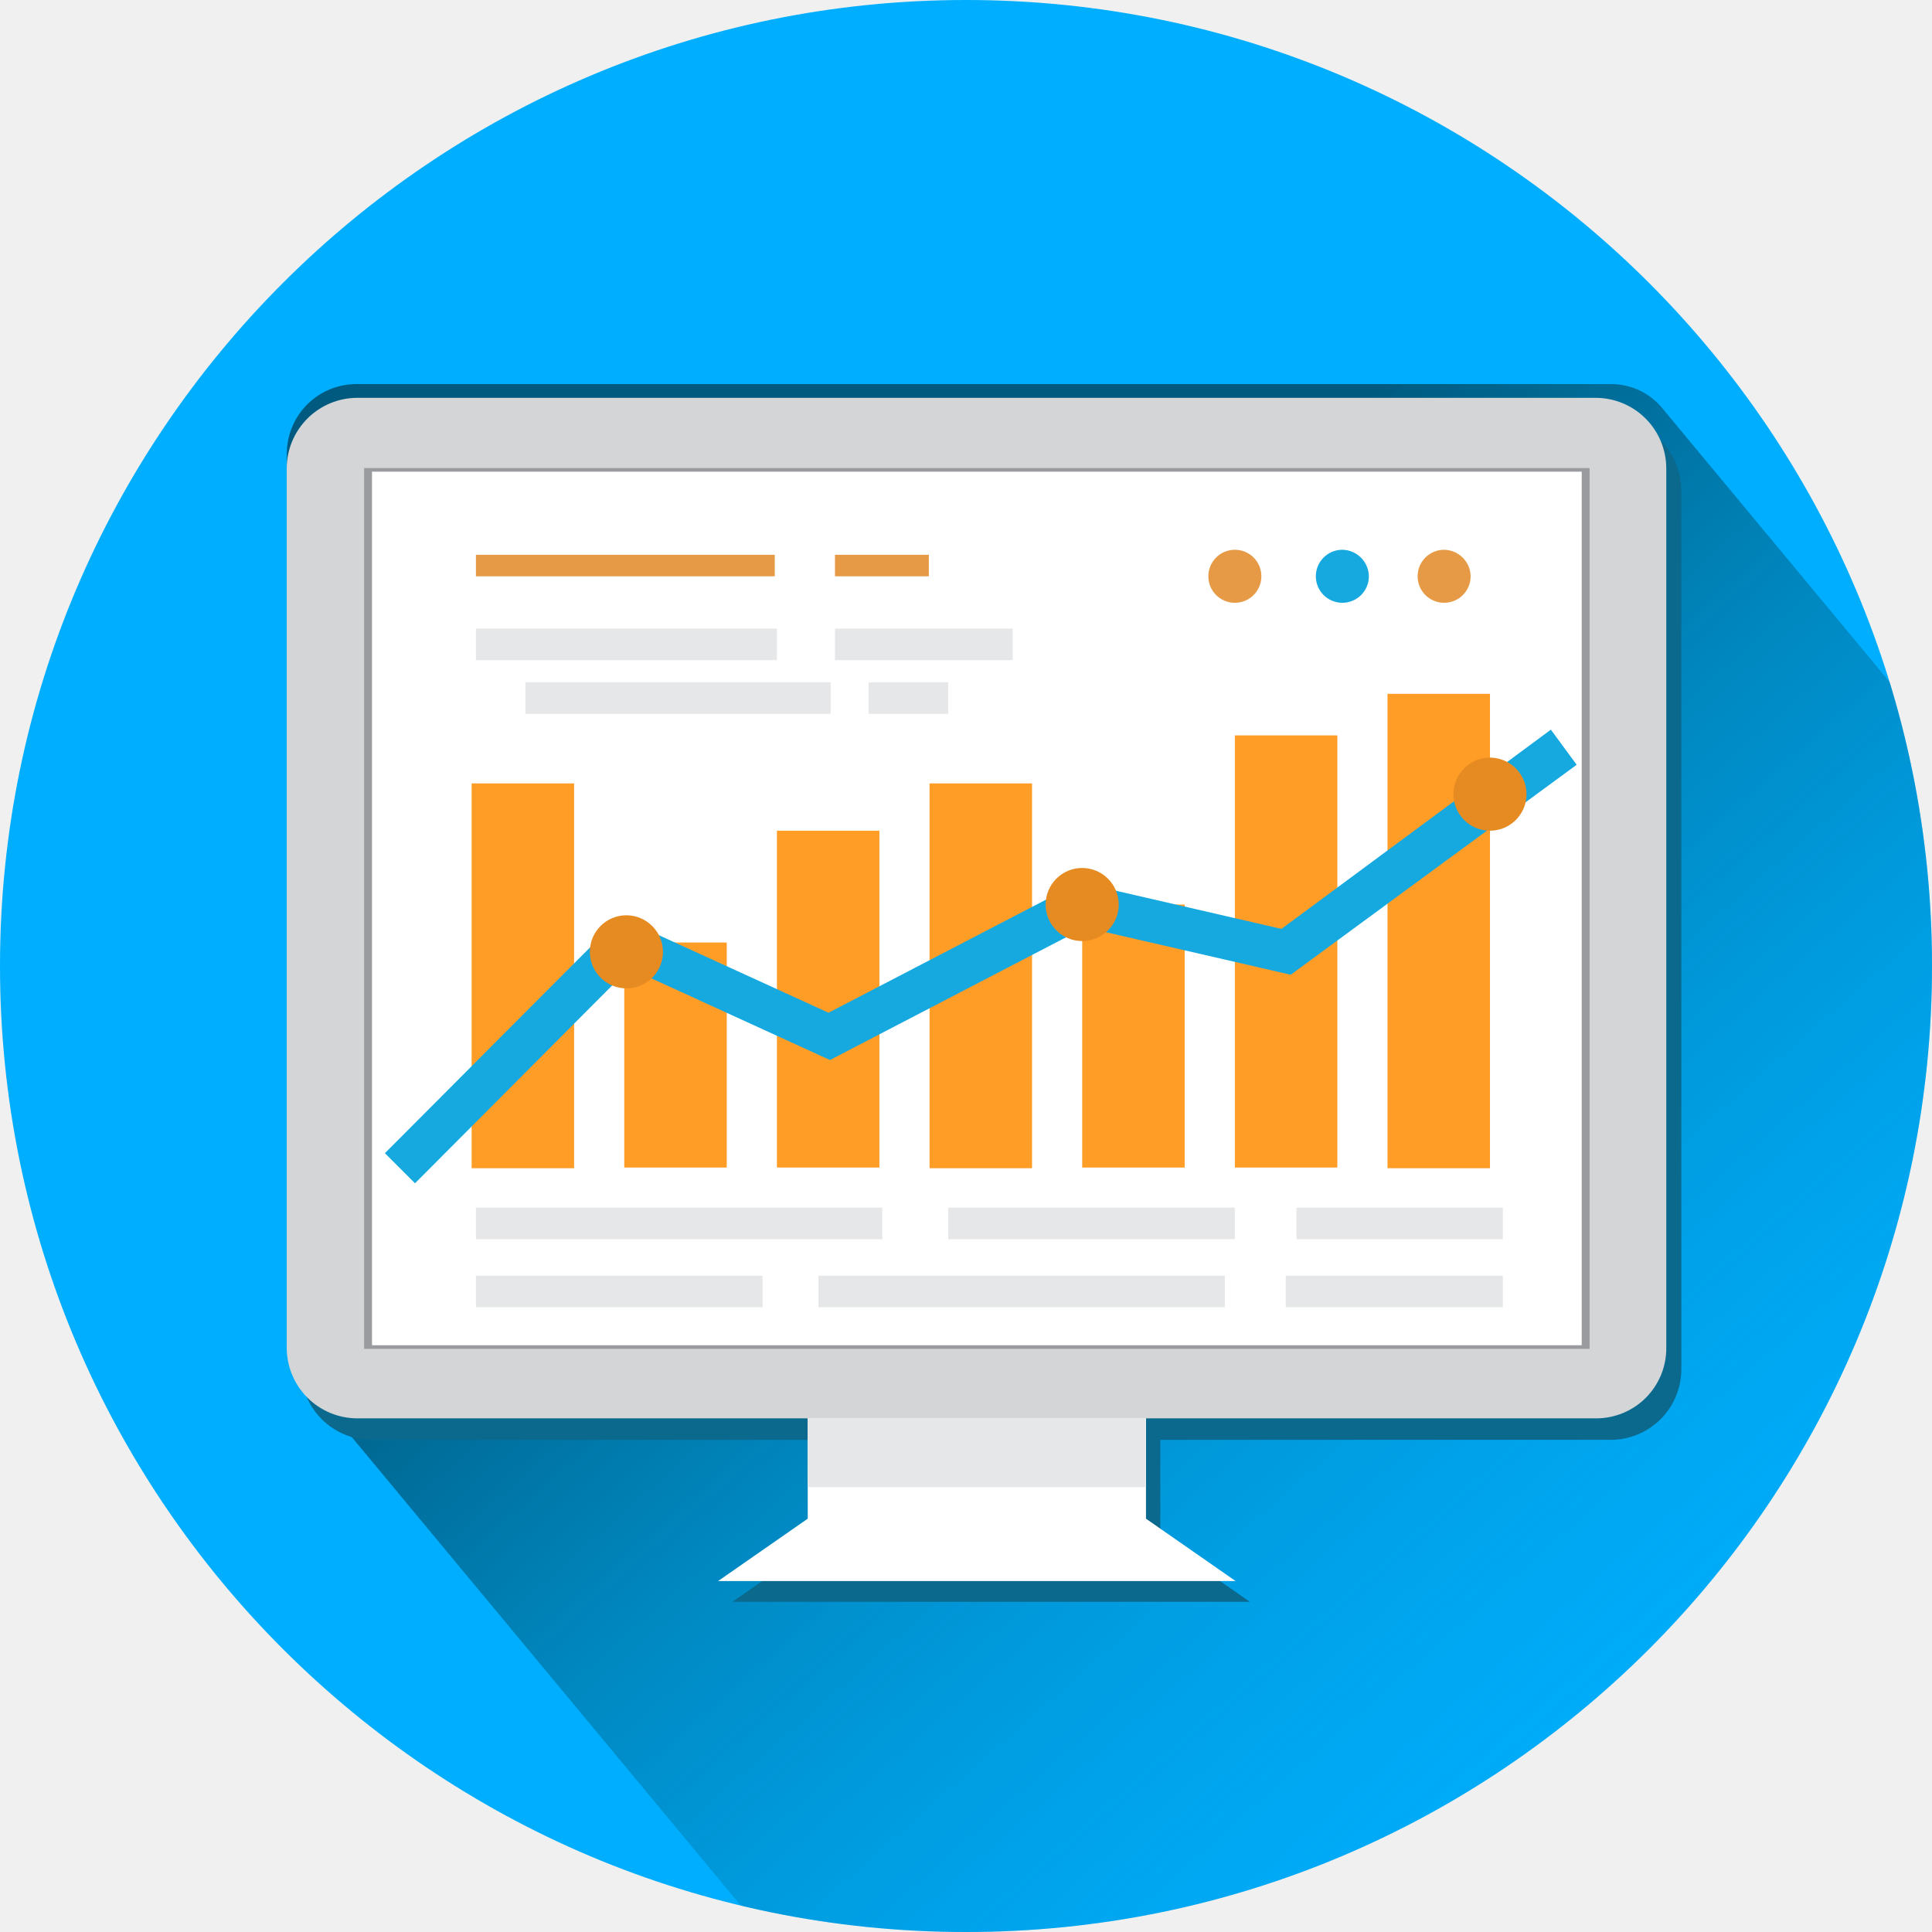
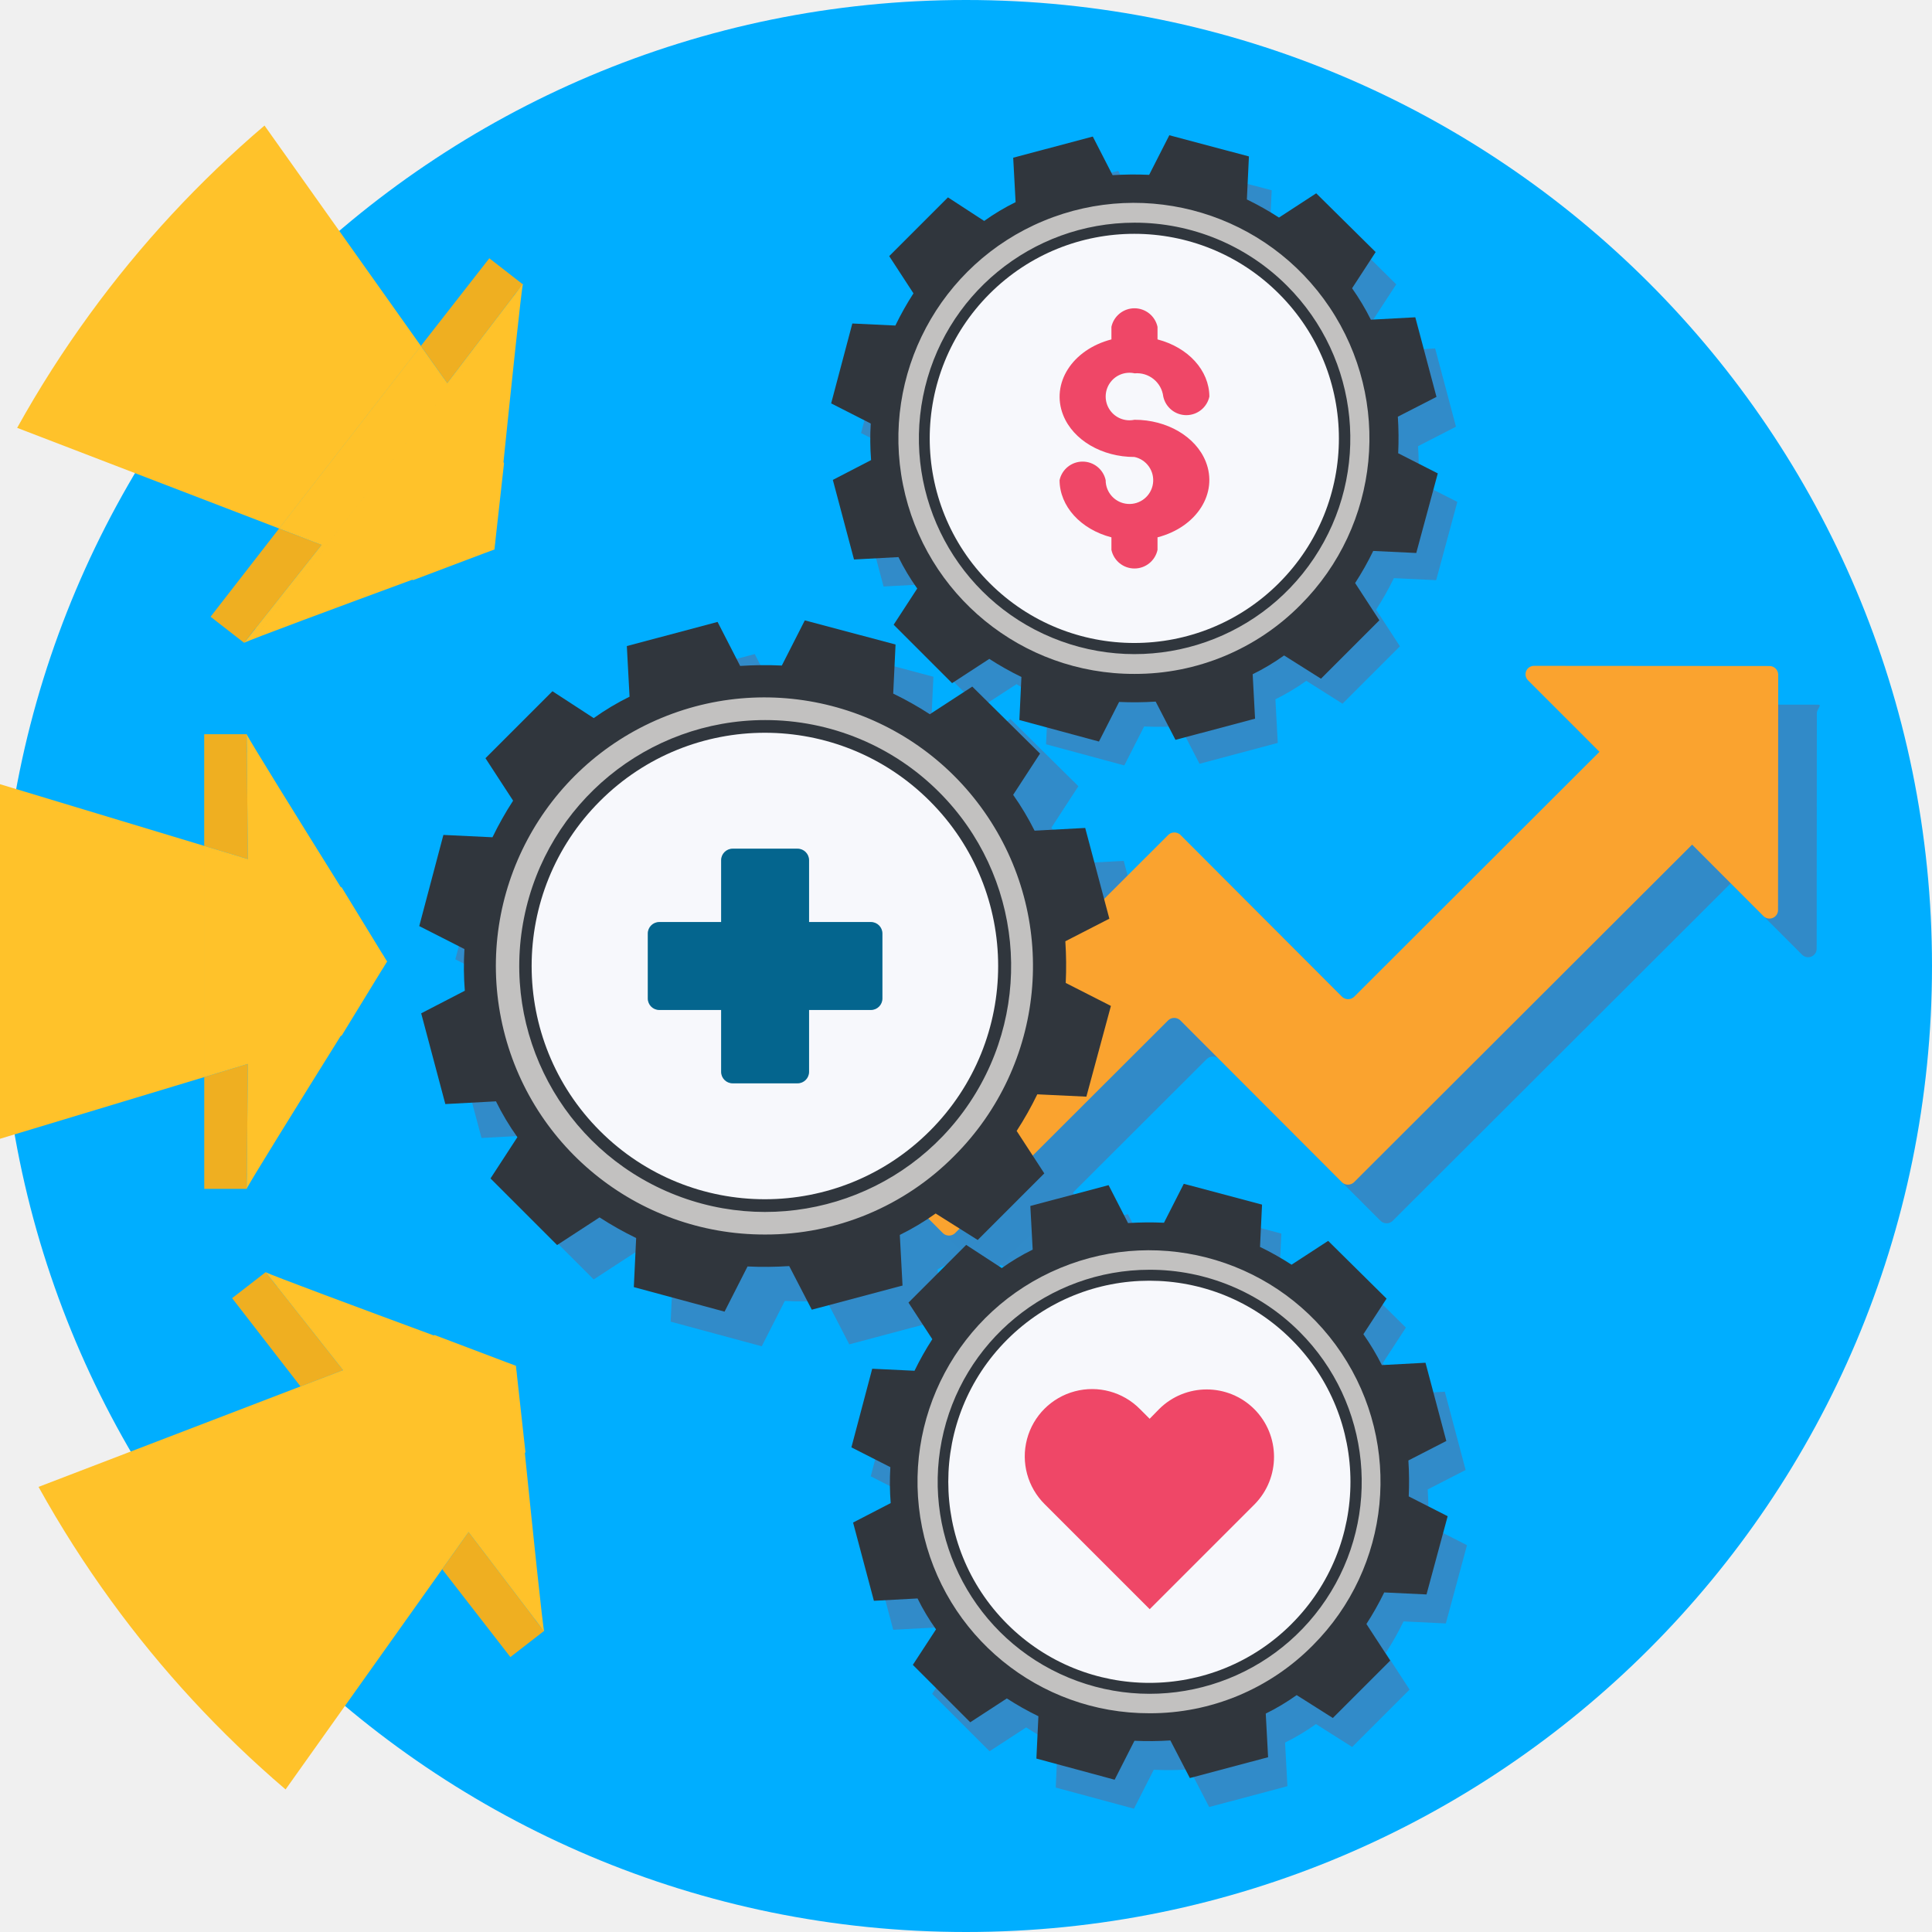
<svg xmlns="http://www.w3.org/2000/svg" width="200" height="200" viewBox="0 0 200 200">
  <defs>
-     <clipPath id="clip-path">
-       <circle id="Ellipse_24" data-name="Ellipse 24" cx="100" cy="100" r="100" fill="#00aeff" />
-     </clipPath>
-     <linearGradient id="linear-gradient" x1="0.268" y1="0.199" x2="0.688" y2="0.676" gradientUnits="objectBoundingBox">
-       <stop offset="0" stop-color="#00455f" />
-       <stop offset="0.37" stop-color="#006d93" stop-opacity="0.631" />
-       <stop offset="0.801" stop-color="#0099d2" stop-opacity="0.2" />
-       <stop offset="1" stop-color="#00aeef" stop-opacity="0" />
-     </linearGradient>
    <clipPath id="clip-Data_Operating_System">
      <rect width="200" height="200" />
    </clipPath>
  </defs>
  <g id="Data_Operating_System" data-name="Data Operating System" clip-path="url(#clip-Data_Operating_System)">
    <circle id="Ellipse_66" data-name="Ellipse 66" cx="100" cy="100" r="100" fill="#00aeff" />
-     <g id="Mask_Group_9" data-name="Mask Group 9" clip-path="url(#clip-path)">
-       <g id="Group_423" data-name="Group 423" transform="translate(30 18)">
-         <path id="Path_587" data-name="Path 587" d="M349.886,237.16c-.144-.148-.287-.371-.431-.519s-.287-.371-.431-.519-.287-.371-.431-.519-.287-.371-.431-.519-.287-.371-.431-.519-.287-.371-.431-.519-.287-.371-.431-.519-.287-.371-.431-.519-.287-.371-.431-.519-.287-.371-.431-.519-.287-.371-.431-.519-.287-.371-.431-.519-.287-.371-.431-.519-.287-.371-.431-.519-.287-.371-.431-.519-.287-.371-.431-.519-.287-.371-.431-.519-.287-.371-.431-.519-.287-.371-.431-.519-.287-.371-.431-.519-.287-.371-.431-.519-.287-.371-.431-.519-.287-.371-.431-.519-.287-.371-.431-.519-.287-.371-.431-.519-.287-.371-.431-.519-.287-.371-.431-.519-.287-.371-.431-.519-.287-.371-.431-.519-.287-.371-.431-.519-.287-.371-.431-.519-.287-.371-.431-.519-.287-.371-.431-.519-.287-.371-.431-.519-.287-.371-.431-.519-.287-.371-.431-.519-.287-.371-.431-.519-.287-.371-.431-.519-.287-.371-.431-.519-.287-.371-.431-.519-.287-.371-.431-.519-.287-.371-.431-.519-.287-.371-.431-.519-.287-.371-.431-.519-.287-.371-.431-.519-.287-.371-.431-.519-.287-.371-.431-.519-.287-.371-.431-.519-.287-.371-.431-.519-.287-.371-.431-.519-.287-.371-.431-.519-.287-.371-.431-.519-.287-.371-.431-.519-.287-.371-.431-.519-.287-.371-.431-.519-.287-.371-.431-.519-.287-.371-.431-.519-.287-.371-.431-.519-.287-.371-.431-.519-.287-.371-.431-.519-.287-.371-.431-.519-.287-.371-.431-.519-.287-.371-.431-.519-.287-.371-.431-.519-.287-.371-.431-.519-.287-.371-.431-.519-.287-.371-.431-.519-.287-.371-.431-.519-.287-.371-.431-.519-.287-.371-.431-.519-.287-.371-.431-.519-.287-.371-.431-.519-.287-.371-.431-.519-.287-.371-.431-.519-.287-.371-.431-.519-.287-.371-.431-.519-.287-.371-.431-.519-.287-.371-.431-.519-.287-.371-.431-.519-.287-.371-.431-.519-.287-.371-.431-.519-.287-.371-.431-.519-.287-.371-.431-.519-.287-.371-.431-.519-.287-.371-.431-.519-.287-.371-.431-.519-.287-.371-.431-.519-.287-.371-.431-.519-.287-.371-.431-.519-.287-.371-.431-.519-.287-.371-.431-.519-.287-.371-.431-.519-.287-.371-.431-.519-.287-.371-.431-.519-.287-.371-.431-.519-.287-.371-.431-.519-.287-.371-.431-.519-.287-.371-.431-.519-.287-.371-.431-.519-.287-.371-.431-.519-.287-.371-.431-.519-.287-.371-.431-.519-.287-.371-.431-.519-.287-.371-.431-.519-.287-.371-.431-.519-.287-.371-.431-.519-.287-.371-.431-.519-.287-.371-.431-.519-.287-.371-.431-.519-.287-.371-.431-.519-.287-.371-.431-.519-.287-.371-.431-.519-.287-.371-.431-.519-.287-.371-.431-.519-.287-.371-.431-.519-.287-.371-.431-.519-.287-.371-.431-.519-.287-.371-.431-.519-.287-.371-.431-.519-.287-.371-.431-.519-.287-.371-.431-.519-.287-.371-.431-.519-.287-.371-.431-.519-.287-.371-.431-.519-.287-.371-.431-.519-.287-.371-.431-.519-.287-.371-.431-.519-.287-.371-.431-.519-.287-.371-.431-.519-.287-.371-.431-.519-.287-.371-.431-.519-.287-.371-.431-.519-.287-.371-.431-.519-.287-.371-.431-.519-.287-.371-.431-.519-.287-.371-.431-.519-.287-.371-.431-.519-.287-.371-.431-.519-.287-.371-.431-.519-.287-.371-.431-.519-.287-.371-.431-.519-.287-.371-.431-.519-.287-.371-.431-.519-.287-.371-.431-.519-.287-.371-.431-.519-.287-.371-.431-.519-.287-.371-.431-.519-.287-.371-.431-.519-.287-.371-.431-.519-.287-.371-.431-.519-.287-.371-.431-.519-.287-.371-.431-.519-.287-.371-.431-.519-.287-.371-.431-.519-.287-.371-.431-.519-.287-.371-.431-.519-.287-.371-.431-.519-.287-.371-.431-.519-.287-.371-.431-.519-.287-.371-.431-.519-.287-.371-.431-.519-.287-.371-.431-.519-.287-.371-.431-.519-.287-.371-.431-.519-.287-.371-.431-.519-.287-.371-.431-.519-.287-.371-.431-.519-.287-.371-.431-.519-.287-.371-.431-.519-.287-.371-.431-.519-.287-.371-.431-.519-.287-.371-.431-.519-.287-.371-.431-.519-.287-.371-.431-.519-.287-.371-.431-.519-.287-.371-.431-.519-.287-.371-.431-.519-.287-.371-.431-.519-.287-.371-.431-.519-.287-.371-.431-.519-.287-.371-.431-.519-.287-.371-.431-.519-.287-.371-.431-.519-.287-.371-.431-.519-.287-.371-.431-.519-.287-.371-.431-.519-.287-.371-.431-.519-.287-.371-.431-.519-.287-.371-.431-.519-.287-.371-.431-.519-.287-.371-.431-.519-.287-.371-.431-.519-.287-.371-.431-.519-.287-.371-.431-.519-.287-.371-.431-.519-.287-.371-.431-.519-.287-.371-.431-.519-.287-.371-.431-.519-.287-.371-.431-.519-.287-.371-.431-.519a6.848,6.848,0,0,0-5.46-2.6h-129.9a7.2,7.2,0,0,0-7.113,7.345V229a7.278,7.278,0,0,0,2.155,5.267c.144.148.287.371.431.519s.287.371.431.519.287.371.431.519.287.371.431.519.287.371.431.519.287.371.431.519.287.371.431.519.287.371.431.519.287.371.431.519.287.371.431.519.287.371.431.519.287.371.431.519.287.371.431.519.287.371.431.519.287.371.431.519.287.371.431.519.287.371.431.519.287.371.431.519.287.371.431.519.287.371.431.519.287.371.431.519.287.371.431.519.287.371.431.519.287.371.431.519.287.371.431.519.287.371.431.519.287.371.431.519.287.371.431.519.287.371.431.519.287.371.431.519.287.371.431.519.287.371.431.519.287.371.431.519.287.371.431.519.287.371.431.519.287.371.431.519.287.371.431.519.287.371.431.519.287.371.431.519.287.371.431.519.287.371.431.519.287.371.431.519.287.371.431.519.287.371.431.519.287.371.431.519.287.371.431.519.287.371.431.519.287.371.431.519.287.371.431.519.287.371.431.519.287.371.431.519.287.371.431.519.287.371.431.519.287.371.431.519.287.371.431.519.287.371.431.519.287.371.431.519.287.371.431.519.287.371.431.519.287.371.431.519.287.371.431.519.287.371.431.519.287.371.431.519.287.371.431.519.287.371.431.519.287.371.431.519.287.371.431.519.287.371.431.519.287.371.431.519.287.371.431.519.287.371.431.519.287.371.431.519.287.371.431.519.287.371.431.519.287.371.431.519.287.371.431.519.287.371.431.519.287.371.431.519.287.371.431.519.287.371.431.519.287.371.431.519.287.371.431.519.287.371.431.519.287.371.431.519.287.371.431.519.287.371.431.519.287.371.431.519.287.371.431.519.287.371.431.519.287.371.431.519.287.371.431.519.287.371.431.519.287.371.431.519.287.371.431.519.287.371.431.519.287.371.431.519.287.371.431.519.287.371.431.519.287.371.431.519.287.371.431.519.287.371.431.519.287.371.431.519.287.371.431.519.287.371.431.519.287.371.431.519.287.371.431.519.287.371.431.519.287.371.431.519.287.371.431.519.287.371.431.519.287.371.431.519.287.371.431.519.287.371.431.519.287.371.431.519.287.371.431.519.287.371.431.519.287.371.431.519.287.371.431.519.287.371.431.519.287.371.431.519.287.371.431.519.287.371.431.519.287.371.431.519.287.371.431.519.287.371.431.519.287.371.431.519.287.371.431.519.287.371.431.519.287.371.431.519.287.371.431.519.287.371.431.519.287.371.431.519.287.371.431.519.287.371.431.519.287.371.431.519.287.371.431.519.287.371.431.519.287.371.431.519.287.371.431.519.287.371.431.519.287.371.431.519.287.371.431.519.287.371.431.519.287.371.431.519.287.371.431.519.287.371.431.519.287.371.431.519.287.371.431.519.287.371.431.519.287.371.431.519.287.371.431.519.287.371.431.519.287.371.431.519.287.371.431.519.287.371.431.519.287.371.431.519.287.371.431.519.287.371.431.519.287.371.431.519.287.371.431.519.287.371.431.519.287.371.431.519.287.371.431.519.287.371.431.519.287.371.431.519.287.371.431.519.287.371.431.519.287.371.431.519.287.371.431.519.287.371.431.519.287.371.431.519.287.371.431.519.287.371.431.519.287.371.431.519.287.371.431.519.287.371.431.519.287.371.431.519.287.371.431.519.287.371.431.519.287.371.431.519.287.371.431.519.287.371.431.519.287.371.431.519.287.371.431.519.287.371.431.519.287.371.431.519.287.371.431.519.287.371.431.519.287.371.431.519.287.371.431.519.287.371.431.519.287.371.431.519.287.371.431.519.287.371.431.519.287.371.431.519.287.371.431.519.287.371.431.519.287.371.431.519.287.371.431.519.287.371.431.519a6.849,6.849,0,0,0,5.46,2.6h21.985l-.575.371h1.15l-.718.519h1.15l-.718.519h1.15l-.718.519h1.15l-.718.519h1.15l-.718.519h1.15l-.718.519h1.15l-.718.519h1.15l-.718.519h1.15l-.718.519h1.15l-.718.519h1.15l-.718.519h1.15l-.718.519h1.15l-.718.519h1.15l-.718.519h1.15l-.718.519h1.15l-.718.519h1.15l-.718.519h1.15l-.718.519h1.15l-.718.519h1.15l-.718.519h1.15l-.718.519h1.15l-.718.519h1.15l-.718.519h1.15l-.718.519h1.15l-.718.519h1.15l-.718.519h1.15l-.718.519h1.15l-.718.519h1.15l-.718.519h1.15l-.718.519h1.15l-.718.519h1.15l-.718.519h51.873l-.718-.519h.287l-.718-.519h.287l-.718-.519h.287l-.718-.519h.287l-.718-.519h.287l-.718-.519h.287l-.718-.519h.287l-.718-.519h.287l-.718-.519h.287l-.718-.519h.287L297.08,352h.287l-.718-.519h.287l-.718-.519h.287l-.718-.519h.287l-.718-.519h.287l-.719-.519h.287l-.718-.519h.287l-.718-.519h.287l-.718-.519h.287l-.287-.223v-6.9H338.75a7.2,7.2,0,0,0,7.113-7.345V242.427C351.969,240.35,351.179,238.5,349.886,237.16Z" transform="translate(-121.519 -109)" opacity="0.8" fill="url(#linear-gradient)" />
-         <path id="Path_586" data-name="Path 586" d="M258.741,135.7h-128.2a7.314,7.314,0,0,0-7.345,7.345V234a7.314,7.314,0,0,0,7.345,7.345h46.59v10.312l-9.273,6.454h53.564l-9.273-6.454V241.343h46.59A7.314,7.314,0,0,0,266.086,234V143.045A7.41,7.41,0,0,0,258.741,135.7Z" transform="translate(-122.036 -110.291)" fill="#0a698c" />
-         <g id="Group_424" data-name="Group 424" transform="translate(-0.319 23.184)">
-           <g id="Group_420" data-name="Group 420" transform="translate(0)">
-             <g id="Group_406" data-name="Group 406">
-               <path id="Path_577" data-name="Path 577" d="M234.964,291.089H181.4l9.273-6.454V271.8H225.69v12.835Z" transform="translate(-136.739 -168.605)" fill="#fff" />
-               <g id="Group_405" data-name="Group 405" transform="translate(53.935 92.735)">
-                 <rect id="Rectangle_141" data-name="Rectangle 141" width="34.868" height="10.831" fill="#cecccc" />
-               </g>
-               <path id="Path_578" data-name="Path 578" d="M256.741,238.343h-128.2A7.314,7.314,0,0,1,121.2,231V140.045a7.314,7.314,0,0,1,7.345-7.345H256.667a7.314,7.314,0,0,1,7.345,7.345V231A7.251,7.251,0,0,1,256.741,238.343Z" transform="translate(-121.2 -132.7)" fill="#d3d5d6" />
-               <rect id="Rectangle_142" data-name="Rectangle 142" width="126.861" height="91.177" transform="translate(8.012 7.27)" fill="#999b9e" />
-               <rect id="Rectangle_143" data-name="Rectangle 143" width="125.229" height="90.435" transform="translate(8.828 7.641)" fill="#fff" />
-             </g>
-             <g id="Group_413" data-name="Group 413" transform="translate(10.164 15.728)">
-               <g id="Group_412" data-name="Group 412">
-                 <rect id="Rectangle_144" data-name="Rectangle 144" width="10.609" height="39.839" transform="translate(8.977 24.185)" fill="#ff9d27" />
-                 <rect id="Rectangle_145" data-name="Rectangle 145" width="10.609" height="23.295" transform="translate(24.779 40.655)" fill="#ff9d27" />
-                 <rect id="Rectangle_146" data-name="Rectangle 146" width="10.609" height="34.868" transform="translate(40.581 29.082)" fill="#ff9d27" />
-                 <rect id="Rectangle_147" data-name="Rectangle 147" width="10.609" height="39.839" transform="translate(56.383 24.185)" fill="#ff9d27" />
-                 <rect id="Rectangle_148" data-name="Rectangle 148" width="10.609" height="27.227" transform="translate(72.185 36.723)" fill="#ff9d27" />
-                 <rect id="Rectangle_149" data-name="Rectangle 149" width="10.609" height="44.735" transform="translate(87.987 19.215)" fill="#ff9d27" />
-                 <rect id="Rectangle_150" data-name="Rectangle 150" width="10.609" height="49.112" transform="translate(103.789 14.912)" fill="#ff9d27" />
-                 <rect id="Rectangle_151" data-name="Rectangle 151" width="9.719" height="2.226" transform="translate(46.59 0.519)" fill="#e79a45" />
-                 <rect id="Rectangle_152" data-name="Rectangle 152" width="30.936" height="2.226" transform="translate(9.422 0.519)" fill="#e79a45" />
-                 <g id="Group_407" data-name="Group 407" transform="translate(0 18.621)">
-                   <path id="Path_579" data-name="Path 579" d="M138.016,225.961l-3.116-3.116,24.334-24.408,21.589,9.867,25.966-13.5,20.921,4.822L255.6,179l2.671,3.635-29.6,21.737-21.292-4.9L180.971,213.2,160.2,203.7Z" transform="translate(-134.9 -179)" fill="#16a9e0" />
-                 </g>
-                 <g id="Group_408" data-name="Group 408" transform="translate(9.422 8.161)">
-                   <rect id="Rectangle_153" data-name="Rectangle 153" width="31.159" height="3.264" fill="#e6e7e8" />
-                 </g>
-                 <g id="Group_409" data-name="Group 409" transform="translate(14.541 13.725)">
-                   <rect id="Rectangle_154" data-name="Rectangle 154" width="31.604" height="3.264" fill="#e6e7e8" />
-                 </g>
-                 <g id="Group_410" data-name="Group 410" transform="translate(50.077 13.725)">
-                   <rect id="Rectangle_155" data-name="Rectangle 155" width="8.235" height="3.264" fill="#e6e7e8" />
-                 </g>
-                 <g id="Group_411" data-name="Group 411" transform="translate(46.59 8.161)">
-                   <rect id="Rectangle_156" data-name="Rectangle 156" width="18.399" height="3.264" fill="#e6e7e8" />
-                 </g>
-                 <path id="Path_580" data-name="Path 580" d="M255.29,156.645a2.745,2.745,0,1,1-2.745-2.745A2.739,2.739,0,0,1,255.29,156.645Z" transform="translate(-164.558 -153.9)" fill="#e79a45" />
-                 <path id="Path_581" data-name="Path 581" d="M171.067,208.684a3.784,3.784,0,1,1-3.784-3.784A3.8,3.8,0,0,1,171.067,208.684Z" transform="translate(-142.282 -167.064)" fill="#e58b22" />
-                 <path id="Path_582" data-name="Path 582" d="M234.667,202.084a3.784,3.784,0,1,1-3.784-3.784A3.8,3.8,0,0,1,234.667,202.084Z" transform="translate(-158.699 -165.361)" fill="#e58b22" />
-                 <path id="Path_583" data-name="Path 583" d="M291.567,186.684a3.784,3.784,0,1,1-3.784-3.784A3.8,3.8,0,0,1,291.567,186.684Z" transform="translate(-173.386 -161.386)" fill="#e58b22" />
-                 <path id="Path_584" data-name="Path 584" d="M270.29,156.645a2.745,2.745,0,1,1-2.745-2.745A2.787,2.787,0,0,1,270.29,156.645Z" transform="translate(-168.43 -153.9)" fill="#16a9e0" />
-                 <path id="Path_585" data-name="Path 585" d="M284.49,156.645a2.745,2.745,0,1,1-2.745-2.745A2.787,2.787,0,0,1,284.49,156.645Z" transform="translate(-172.095 -153.9)" fill="#e79a45" />
-               </g>
-             </g>
-             <g id="Group_414" data-name="Group 414" transform="translate(19.586 83.832)">
-               <rect id="Rectangle_157" data-name="Rectangle 157" width="42.065" height="3.264" fill="#e6e7e8" />
-             </g>
-             <g id="Group_415" data-name="Group 415" transform="translate(55.047 90.88)">
-               <rect id="Rectangle_158" data-name="Rectangle 158" width="42.065" height="3.264" fill="#e6e7e8" />
-             </g>
-             <g id="Group_416" data-name="Group 416" transform="translate(68.475 83.832)">
-               <rect id="Rectangle_159" data-name="Rectangle 159" width="29.675" height="3.264" fill="#e6e7e8" />
-             </g>
-             <g id="Group_417" data-name="Group 417" transform="translate(103.418 90.88)">
-               <rect id="Rectangle_160" data-name="Rectangle 160" width="22.479" height="3.264" fill="#e6e7e8" />
-             </g>
-             <g id="Group_418" data-name="Group 418" transform="translate(19.586 90.88)">
-               <rect id="Rectangle_161" data-name="Rectangle 161" width="29.675" height="3.264" fill="#e6e7e8" />
-             </g>
-             <g id="Group_419" data-name="Group 419" transform="translate(104.531 83.832)">
-               <rect id="Rectangle_162" data-name="Rectangle 162" width="21.366" height="3.264" fill="#e6e7e8" />
-             </g>
-           </g>
+     <g id="Group_1014" data-name="Group 1014" transform="translate(-200.982 -288.39)">
+       <g id="Group_1006" data-name="Group 1006" transform="translate(0 -3)">
+         <path id="Union_6" data-name="Union 6" d="M-2988.017,41.323V29.753l3.846-1.162v0l.55-.166.117-.036-.1,11.327h-.014v1.606Z" transform="translate(3210.142 373.138)" fill="#efaf21" stroke="rgba(0,0,0,0)" stroke-miterlimit="10" stroke-width="1" />
+         <path id="Union_7" data-name="Union 7" d="M-2983.621,41.278l-.55-.166V30.274h.567l.1,11.039Zm-4.4-1.327V28.39h4.4v1.885h-.55V41.112Z" transform="translate(3210.142 339.005)" fill="#efaf21" stroke="rgba(0,0,0,0)" stroke-miterlimit="10" stroke-width="1" />
+         <path id="Union_5" data-name="Union 5" d="M-2954.464,73.85h0l.1-11.326-.118.035-.549.167V41.112l.549.167.118.035-.1-11.039h0l-.017-1.885c.13.392,5.614,9.22,9.737,15.829l.1.032,4.1,6.7c.185.3.3.47.3.47h-.007l.289.472h.032l-.016.026.016.026h-.032l-.289.471h.007s-.11.173-.3.47l-4.1,6.7-.1.032c-4.123,6.61-9.607,15.437-9.737,15.828Zm-33.5-28.362a113.734,113.734,0,0,1,1.284-13.936l27.805,8.4V63.886l-26.777,8.087A113.044,113.044,0,0,1-2987.965,45.489Zm29.09-5.539,3.848,1.162V62.725l-3.848,1.161Z" transform="translate(3181 339.005)" fill="#ffc22a" stroke="rgba(0,0,0,0)" stroke-miterlimit="10" stroke-width="1" />
+       </g>
+       <g id="Group_1007" data-name="Group 1007" transform="translate(-2)">
+         <path id="Union_4" data-name="Union 4" d="M-2988.017,32.233l2.328-3.275.333-.467,6.917,8.924-6.917-8.924.071-.1,6.858,9.016-.012.009.957,1.219-3.475,2.694Z" transform="translate(3236.773 418.599)" fill="#efaf21" stroke="rgba(0,0,0,0)" stroke-miterlimit="10" stroke-width="1" />
+         <path id="Union_3" data-name="Union 3" d="M-2988.017,31.083l3.475-2.694,1.154,1.49-.434.337.434-.337,6.741,8.7-.535.205-3.753,1.438Zm4.629-1.2.014-.01,6.842,8.663-.115.044Z" transform="translate(3215.028 391.693)" fill="#efaf21" stroke="rgba(0,0,0,0)" stroke-miterlimit="10" stroke-width="1" />
+         <path id="Union_2" data-name="Union 2" d="M-2980.495,62.419a113.884,113.884,0,0,1-7.522-11.8l27.121-10.4,3.753-1.438.535-.205,13.037,16.819-.333.468-2.328,3.275-16.211,22.8A113.091,113.091,0,0,1-2980.495,62.419Zm43.853,1.894.423-.329-.423.328L-2943.5,55.3l-.071.1-13.037-16.819.115-.044-6.842-8.663.183-.142-.184.142-1.166-1.48c.341.229,10.084,3.848,17.392,6.546l.1-.039,7.348,2.784.52.191,0,0,.516.2.026-.02,0,.031.03.012-.025.02.06.548.005,0,.056.553.862,7.809-.062.087c.791,7.75,1.864,18.087,2,18.476ZM-2936.219,63.984Z" transform="translate(3194.988 391.693)" fill="#ffc22a" stroke="rgba(0,0,0,0)" stroke-miterlimit="10" stroke-width="1" />
+       </g>
+       <g id="Group_1008" data-name="Group 1008" transform="translate(-4 -1)">
+         <path id="Union_10" data-name="Union 10" d="M-2985.359,41.207l-.332-.468,6.824-8.788.434.337.012.009-6.866,9.009Zm-2.658-3.746,7.084-9.072,3.473,2.7-.974,1.2-.434-.337-6.824,8.788Z" transform="translate(3236.569 287.739)" fill="#efaf21" stroke="rgba(0,0,0,0)" stroke-miterlimit="10" stroke-width="1" />
+         <path id="Union_9" data-name="Union 9" d="M-2988.017,37.52l7.09-9.13,3.751,1.443-6.647,8.559,6.647-8.559.535.206.115.044-6.851,8.657-.013-.011-1.156,1.489Z" transform="translate(3214.798 315.715)" fill="#efaf21" stroke="rgba(0,0,0,0)" stroke-miterlimit="10" stroke-width="1" />
+         <path id="Union_8" data-name="Union 8" d="M-2963.354,80.454h0l6.849-8.657-.114-.043-.535-.206,13.255-17.069.332.468.071.1,6.867-9.009h0l.969-1.27c-.137.389-1.22,10.725-2.018,18.474l.061.088-.869,7.807c-.035.349-.055.552-.055.552l-.006,0-.061.549.026.02-.029.011,0,.031-.025-.019-.518.194.005,0-.52.19-7.35,2.776-.1-.038c-7.31,2.692-17.056,6.3-17.4,6.53Zm.421.328,26.727-34.416-26.727,34.415-.076-.059ZM-2936.207,46.365Zm-24.7,23.739,14.681-18.9,2.326,3.278-13.255,17.069Zm-27.112-10.423a113.519,113.519,0,0,1,7.534-11.794,112.97,112.97,0,0,1,18.071-19.5l16.187,22.81-14.681,18.9Z" transform="translate(3194.777 274)" fill="#ffc22a" stroke="rgba(0,0,0,0)" stroke-miterlimit="10" stroke-width="1" />
+       </g>
+     </g>
+     <g id="Group_1015" data-name="Group 1015" transform="translate(86.04 14)">
+       <path id="Path_12541" data-name="Path 12541" d="M49.839,148.4l5.943-5.943-2.468-3.788a30.232,30.232,0,0,0,1.842-3.267l4.379.209,2.19-8.1-4.032-2.051a33.111,33.111,0,0,0-.035-3.719l3.927-2.016-2.155-8.1-4.518.243A25.064,25.064,0,0,0,53,108.67l2.4-3.684-6.047-5.978-3.788,2.468A30.231,30.231,0,0,0,42.3,99.634l.209-4.379-8.1-2.155-2.051,4.032a33.111,33.111,0,0,0-3.719.035l-2.016-3.927-8.1,2.155.243,4.518a22.865,22.865,0,0,0-3.2,1.912l-3.684-2.4L5.908,105.4l2.468,3.788a30.232,30.232,0,0,0-1.842,3.267l-4.379-.209L0,120.383l4.032,2.051a26.513,26.513,0,0,0,.035,3.719L.174,128.168l2.155,8.1,4.518-.243a22.865,22.865,0,0,0,1.912,3.2L6.36,142.9l5.943,5.943,3.788-2.468a30.233,30.233,0,0,0,3.267,1.842L19.15,152.6l8.1,2.19,2.051-4.032a33.111,33.111,0,0,0,3.719-.035l2.016,3.893,8.1-2.155-.243-4.518a22.865,22.865,0,0,0,3.2-1.912Z" transform="translate(3.097 -89.553)" fill="#318bc9" />
+       <path id="Path_93" data-name="Path 93" d="M47.98,118.7a22.33,22.33,0,1,0,15.806,6.542A22.288,22.288,0,0,0,47.98,118.7Z" transform="translate(-16.58 -109.648)" fill="#f7f8fc" />
+       <g id="Group_117" data-name="Group 117">
+         <path id="Path_110" data-name="Path 110" d="M50.706,149.358l6.047-6.047-2.511-3.854a30.76,30.76,0,0,0,1.874-3.324l4.455.212,2.228-8.239-4.1-2.086a33.687,33.687,0,0,0-.035-3.784l4-2.051-2.192-8.239-4.6.248a25.5,25.5,0,0,0-1.945-3.253l2.44-3.748-6.153-6.082-3.854,2.511a30.758,30.758,0,0,0-3.324-1.874l.212-4.455L35.007,93.1,32.92,97.2a33.687,33.687,0,0,0-3.784.035l-2.051-4-8.239,2.192.248,4.6a23.264,23.264,0,0,0-3.253,1.945l-3.748-2.44-6.082,6.082,2.511,3.854A30.757,30.757,0,0,0,6.648,112.8l-4.455-.212L0,120.858l4.1,2.086a26.974,26.974,0,0,0,.035,3.784l-3.96,2.051,2.192,8.239,4.6-.248a23.263,23.263,0,0,0,1.945,3.253l-2.44,3.748,6.047,6.047,3.854-2.511a30.76,30.76,0,0,0,3.324,1.874l-.212,4.455,8.239,2.228,2.086-4.1a33.685,33.685,0,0,0,3.784-.035l2.051,3.96,8.239-2.192-.248-4.6a23.264,23.264,0,0,0,3.253-1.945Zm-4.349-9.9a21.178,21.178,0,1,1,0-29.95A21.171,21.171,0,0,1,46.357,139.457Z" transform="translate(0 -93.1)" fill="#30363d" />
+         <g id="Group_116" data-name="Group 116" transform="translate(7.01 7.001)">
+           <path id="Path_113" data-name="Path 113" d="M44.215,161.662A24.381,24.381,0,1,1,61.4,154.519,24.066,24.066,0,0,1,44.215,161.662Zm0-46.711a22.33,22.33,0,1,0,15.806,6.542A22.288,22.288,0,0,0,44.215,114.951Z" transform="translate(-19.825 -112.9)" fill="#c2c1c0" />
        </g>
-         <rect id="Rectangle_141-2" data-name="Rectangle 141" width="34.942" height="7.122" transform="translate(53.615 128.827)" fill="#e6e7e8" />
+       </g>
+       <path id="Path_12536" data-name="Path 12536" d="M307.731,332.207a2.745,2.745,0,0,1,2.982,2.406,2.442,2.442,0,0,0,4.772,0c-.012-2.7-2.178-5.091-5.368-5.919v-1.3a2.442,2.442,0,0,0-4.772,0v1.3c-4.065,1.056-6.3,4.569-4.99,7.847,1.031,2.581,4.013,4.329,7.376,4.324a2.461,2.461,0,1,1-2.982,2.4,2.442,2.442,0,0,0-4.772,0c.012,2.7,2.178,5.091,5.368,5.919v1.3a2.441,2.441,0,0,0,4.772,0v-1.3c4.065-1.056,6.3-4.569,4.99-7.847-1.031-2.581-4.013-4.329-7.376-4.324a2.461,2.461,0,1,1,0-4.811Z" transform="translate(-276.331 -307.559)" fill="#ef4767" />
+     </g>
+     <g id="Group_1016" data-name="Group 1016" transform="translate(43.401 64.221)">
+       <path id="Path_12542" data-name="Path 12542" d="M58.022,157.475l6.919-6.919-2.873-4.41a35.2,35.2,0,0,0,2.144-3.8l5.1.243,2.549-9.428-4.694-2.387a38.545,38.545,0,0,0-.04-4.329l4.572-2.347-2.509-9.428-5.26.283a29.179,29.179,0,0,0-2.225-3.722l2.792-4.289-7.04-6.959-4.41,2.873a35.2,35.2,0,0,0-3.8-2.144l.243-5.1L40.057,93.1,37.67,97.794a38.547,38.547,0,0,0-4.329.04l-2.347-4.572L21.566,95.77l.283,5.26a26.619,26.619,0,0,0-3.722,2.225l-4.289-2.792-6.959,6.959,2.873,4.41a35.2,35.2,0,0,0-2.144,3.8l-5.1-.243L0,124.862l4.694,2.387a30.866,30.866,0,0,0,.04,4.329L.2,133.926l2.509,9.428,5.26-.283a26.619,26.619,0,0,0,2.225,3.722L7.4,151.082,14.323,158l4.41-2.873a35.2,35.2,0,0,0,3.8,2.144l-.243,5.1,9.428,2.549,2.387-4.694a38.551,38.551,0,0,0,4.329-.04l2.347,4.532,9.428-2.509-.283-5.26a26.619,26.619,0,0,0,3.722-2.225Z" transform="translate(3.736 -89.774)" fill="#318bc9" />
+       <path id="Path_12528" data-name="Path 12528" d="M387.164,359.337l-25.4-.019a.876.876,0,0,0-.6,1.5l7.394,7.4L343.138,393.6a.913.913,0,0,1-1.2,0L325.151,376.79a.913.913,0,0,0-1.2,0l-31.725,31.676a.914.914,0,0,0,0,1.2l8.394,8.406a.913.913,0,0,0,1.2,0l22.117-22.083a.912.912,0,0,1,1.2,0L341.923,412.8a.912.912,0,0,0,1.2,0l35.027-34.973,7.394,7.406a.886.886,0,0,0,1.5-.6l.018-24.4C387.064,359.738,387.664,359.337,387.164,359.337Z" transform="translate(-242.383 -350.611)" fill="#318ac8" />
+       <path id="Path_12537" data-name="Path 12537" d="M386.164,359.337l-24.4-.019a.876.876,0,0,0-.6,1.5l7.394,7.4L343.138,393.6a.913.913,0,0,1-1.2,0L325.151,376.79a.913.913,0,0,0-1.2,0l-31.725,31.676a.914.914,0,0,0,0,1.2l8.394,8.406a.913.913,0,0,0,1.2,0l22.117-22.083a.912.912,0,0,1,1.2,0L341.923,412.8a.912.912,0,0,0,1.2,0l35.027-34.973,7.394,7.406a.886.886,0,0,0,1.5-.6l.018-24.4A.9.9,0,0,0,386.164,359.337Z" transform="translate(-246.383 -354.611)" fill="#faa32f" />
+       <path id="Path_93-2" data-name="Path 93" d="M51.109,118.7a25.459,25.459,0,1,0,18.021,7.458A25.411,25.411,0,0,0,51.109,118.7Z" transform="translate(-15.309 -108.379)" fill="#f7f8fc" />
+       <g id="Group_117-2" data-name="Group 117">
+         <path id="Path_110-2" data-name="Path 110" d="M57.811,157.241l6.894-6.894-2.862-4.394a35.069,35.069,0,0,0,2.137-3.79l5.08.242,2.54-9.393-4.677-2.379a38.407,38.407,0,0,0-.04-4.314l4.556-2.338-2.5-9.393-5.241.282a29.073,29.073,0,0,0-2.217-3.709l2.782-4.273-7.015-6.934-4.394,2.862a35.068,35.068,0,0,0-3.79-2.137l.242-5.08-9.393-2.5-2.379,4.677a38.407,38.407,0,0,0-4.314.04l-2.338-4.556-9.393,2.5L21.77,101a26.523,26.523,0,0,0-3.709,2.217l-4.273-2.782-6.934,6.934,2.862,4.394a35.068,35.068,0,0,0-2.137,3.79l-5.08-.242L0,124.747l4.677,2.379a30.754,30.754,0,0,0,.04,4.314L.2,133.778l2.5,9.393,5.241-.282a26.522,26.522,0,0,0,2.217,3.709l-2.782,4.273,6.894,6.894,4.394-2.862a35.072,35.072,0,0,0,3.79,2.137l-.242,5.08,9.393,2.54,2.379-4.677a38.409,38.409,0,0,0,4.314-.04l2.338,4.515,9.393-2.5-.282-5.241a26.523,26.523,0,0,0,3.709-2.217Zm-4.959-11.288a24.145,24.145,0,1,1,0-34.147A24.138,24.138,0,0,1,52.853,145.953Z" transform="translate(0 -93.1)" fill="#30363d" />
+         <g id="Group_116-2" data-name="Group 116" transform="translate(7.992 7.982)">
+           <path id="Path_113-2" data-name="Path 113" d="M47.632,168.494a27.8,27.8,0,1,1,19.593-8.144A27.438,27.438,0,0,1,47.632,168.494Zm0-53.256A25.459,25.459,0,1,0,65.653,122.7,25.411,25.411,0,0,0,47.632,115.238Z" transform="translate(-19.825 -112.9)" fill="#c2c1c0" />
+         </g>
+       </g>
+       <g id="Group_1018" data-name="Group 1018" transform="translate(-247.213 -353.136)">
+         <path id="Path_12530" data-name="Path 12530" d="M293.968,384.361h-6.4v-6.4a1.2,1.2,0,0,0-1.194-1.194h-6.719a1.2,1.2,0,0,0-1.194,1.194v6.4h-6.4a1.194,1.194,0,0,0-1.193,1.194v6.721a1.193,1.193,0,0,0,1.193,1.194h6.4v6.4a1.194,1.194,0,0,0,1.194,1.193h6.719a1.194,1.194,0,0,0,1.194-1.193v-6.4h6.4a1.193,1.193,0,0,0,1.193-1.194v-6.722A1.194,1.194,0,0,0,293.968,384.361Zm-1.194,6.722h-6.4a1.193,1.193,0,0,0-1.194,1.193v6.4h-4.332v-6.4a1.194,1.194,0,0,0-1.193-1.194h-6.4v-4.334h6.4a1.194,1.194,0,0,0,1.194-1.194v-6.4h4.331v6.4a1.194,1.194,0,0,0,1.195,1.194h6.4v4.334Z" fill="#04658e" />
+         <rect id="Rectangle_386" data-name="Rectangle 386" width="21.553" height="6.08" transform="translate(272.416 385.713)" fill="#04658e" />
+         <rect id="Rectangle_387" data-name="Rectangle 387" width="6.723" height="21.256" transform="translate(280.078 378.595)" fill="#04658e" />
+       </g>
+     </g>
+     <g id="Group_1017" data-name="Group 1017" transform="translate(88.137 122.546)">
+       <path id="Path_12540" data-name="Path 12540" d="M49.839,148.4l5.943-5.943-2.468-3.788a30.232,30.232,0,0,0,1.842-3.267l4.379.209,2.19-8.1-4.032-2.051a33.111,33.111,0,0,0-.035-3.719l3.927-2.016-2.155-8.1-4.518.243A25.064,25.064,0,0,0,53,108.67l2.4-3.684-6.047-5.978-3.788,2.468A30.231,30.231,0,0,0,42.3,99.634l.209-4.379-8.1-2.155-2.051,4.032a33.111,33.111,0,0,0-3.719.035l-2.016-3.927-8.1,2.155.243,4.518a22.865,22.865,0,0,0-3.2,1.912l-3.684-2.4L5.908,105.4l2.468,3.788a30.232,30.232,0,0,0-1.842,3.267l-4.379-.209L0,120.383l4.032,2.051a26.513,26.513,0,0,0,.035,3.719L.174,128.168l2.155,8.1,4.518-.243a22.865,22.865,0,0,0,1.912,3.2L6.36,142.9l5.943,5.943,3.788-2.468a30.233,30.233,0,0,0,3.267,1.842L19.15,152.6l8.1,2.19,2.051-4.032a33.111,33.111,0,0,0,3.719-.035l2.016,3.893,8.1-2.155-.243-4.518a22.865,22.865,0,0,0,3.2-1.912Z" transform="translate(2 -90.1)" fill="#318bc9" />
+       <path id="Path_93-3" data-name="Path 93" d="M47.6,118.7a21.948,21.948,0,1,0,15.536,6.43A21.907,21.907,0,0,0,47.6,118.7Z" transform="translate(-16.735 -109.803)" fill="#f7f8fc" />
+       <g id="Group_117-3" data-name="Group 117">
+         <path id="Path_110-3" data-name="Path 110" d="M49.839,148.4l5.943-5.943-2.468-3.788a30.232,30.232,0,0,0,1.842-3.267l4.379.209,2.19-8.1-4.032-2.051a33.111,33.111,0,0,0-.035-3.719l3.927-2.016-2.155-8.1-4.518.243A25.064,25.064,0,0,0,53,108.67l2.4-3.684-6.047-5.978-3.788,2.468A30.231,30.231,0,0,0,42.3,99.634l.209-4.379-8.1-2.155-2.051,4.032a33.111,33.111,0,0,0-3.719.035l-2.016-3.927-8.1,2.155.243,4.518a22.865,22.865,0,0,0-3.2,1.912l-3.684-2.4L5.908,105.4l2.468,3.788a30.232,30.232,0,0,0-1.842,3.267l-4.379-.209L0,120.383l4.032,2.051a26.513,26.513,0,0,0,.035,3.719L.174,128.168l2.155,8.1,4.518-.243a22.865,22.865,0,0,0,1.912,3.2L6.36,142.9l5.943,5.943,3.788-2.468a30.233,30.233,0,0,0,3.267,1.842L19.15,152.6l8.1,2.19,2.051-4.032a33.111,33.111,0,0,0,3.719-.035l2.016,3.893,8.1-2.155-.243-4.518a22.865,22.865,0,0,0,3.2-1.912Zm-4.275-9.732a20.816,20.816,0,1,1,0-29.438A20.809,20.809,0,0,1,45.564,138.664Z" transform="translate(0 -93.1)" fill="#30363d" />
+         <g id="Group_116-3" data-name="Group 116" transform="translate(6.89 6.882)">
+           <path id="Path_113-3" data-name="Path 113" d="M43.8,160.828a23.964,23.964,0,1,1,16.891-7.021A23.655,23.655,0,0,1,43.8,160.828Zm0-45.912a21.948,21.948,0,1,0,15.536,6.43A21.907,21.907,0,0,0,43.8,114.916Z" transform="translate(-19.825 -112.9)" fill="#c2c1c0" />
+         </g>
+       </g>
+       <g id="Group_1012" data-name="Group 1012" transform="translate(-275.011 -405.683)">
+         <path id="Path_12531" data-name="Path 12531" d="M316.717,429.008a6.979,6.979,0,0,0-9.854,0l-.977,1-1-1h0a6.968,6.968,0,1,0-9.854,9.854h0l10.859,10.858,10.858-10.858h0A7,7,0,0,0,316.717,429.008Z" transform="translate(0 0)" fill="#ef4767" />
      </g>
    </g>
  </g>
</svg>
